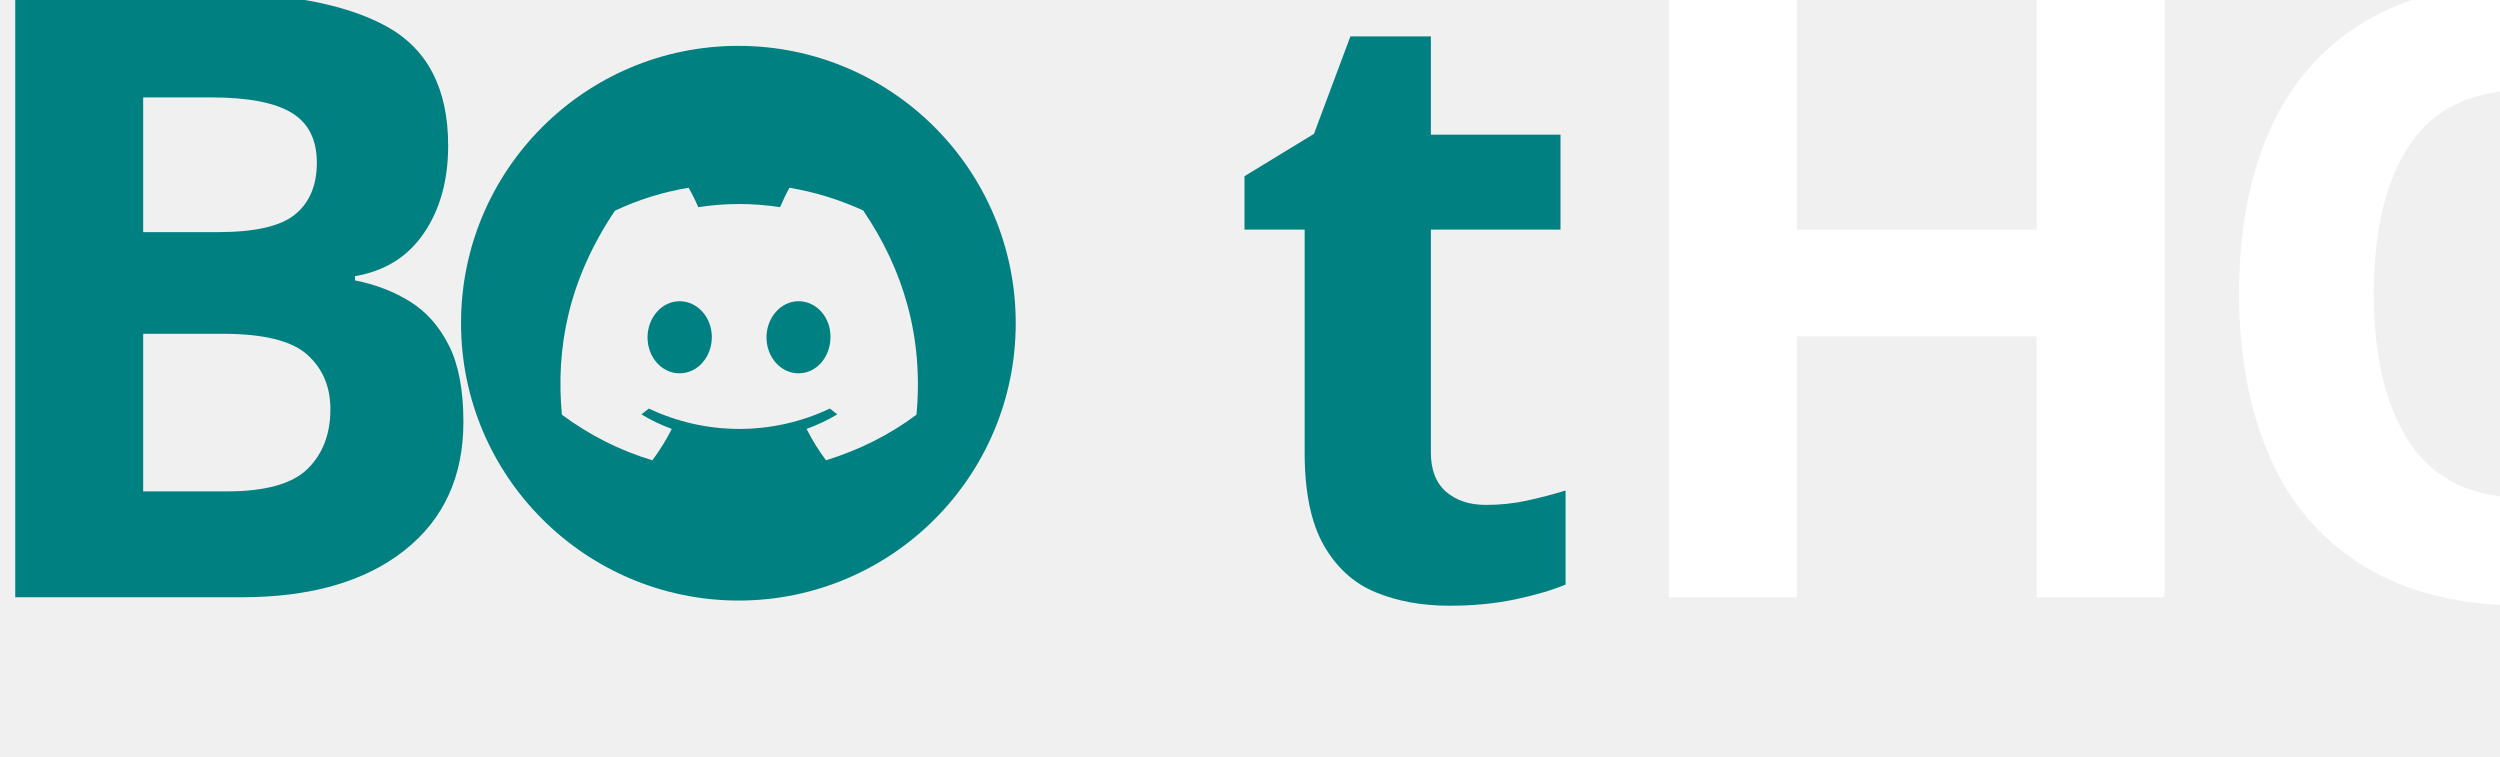
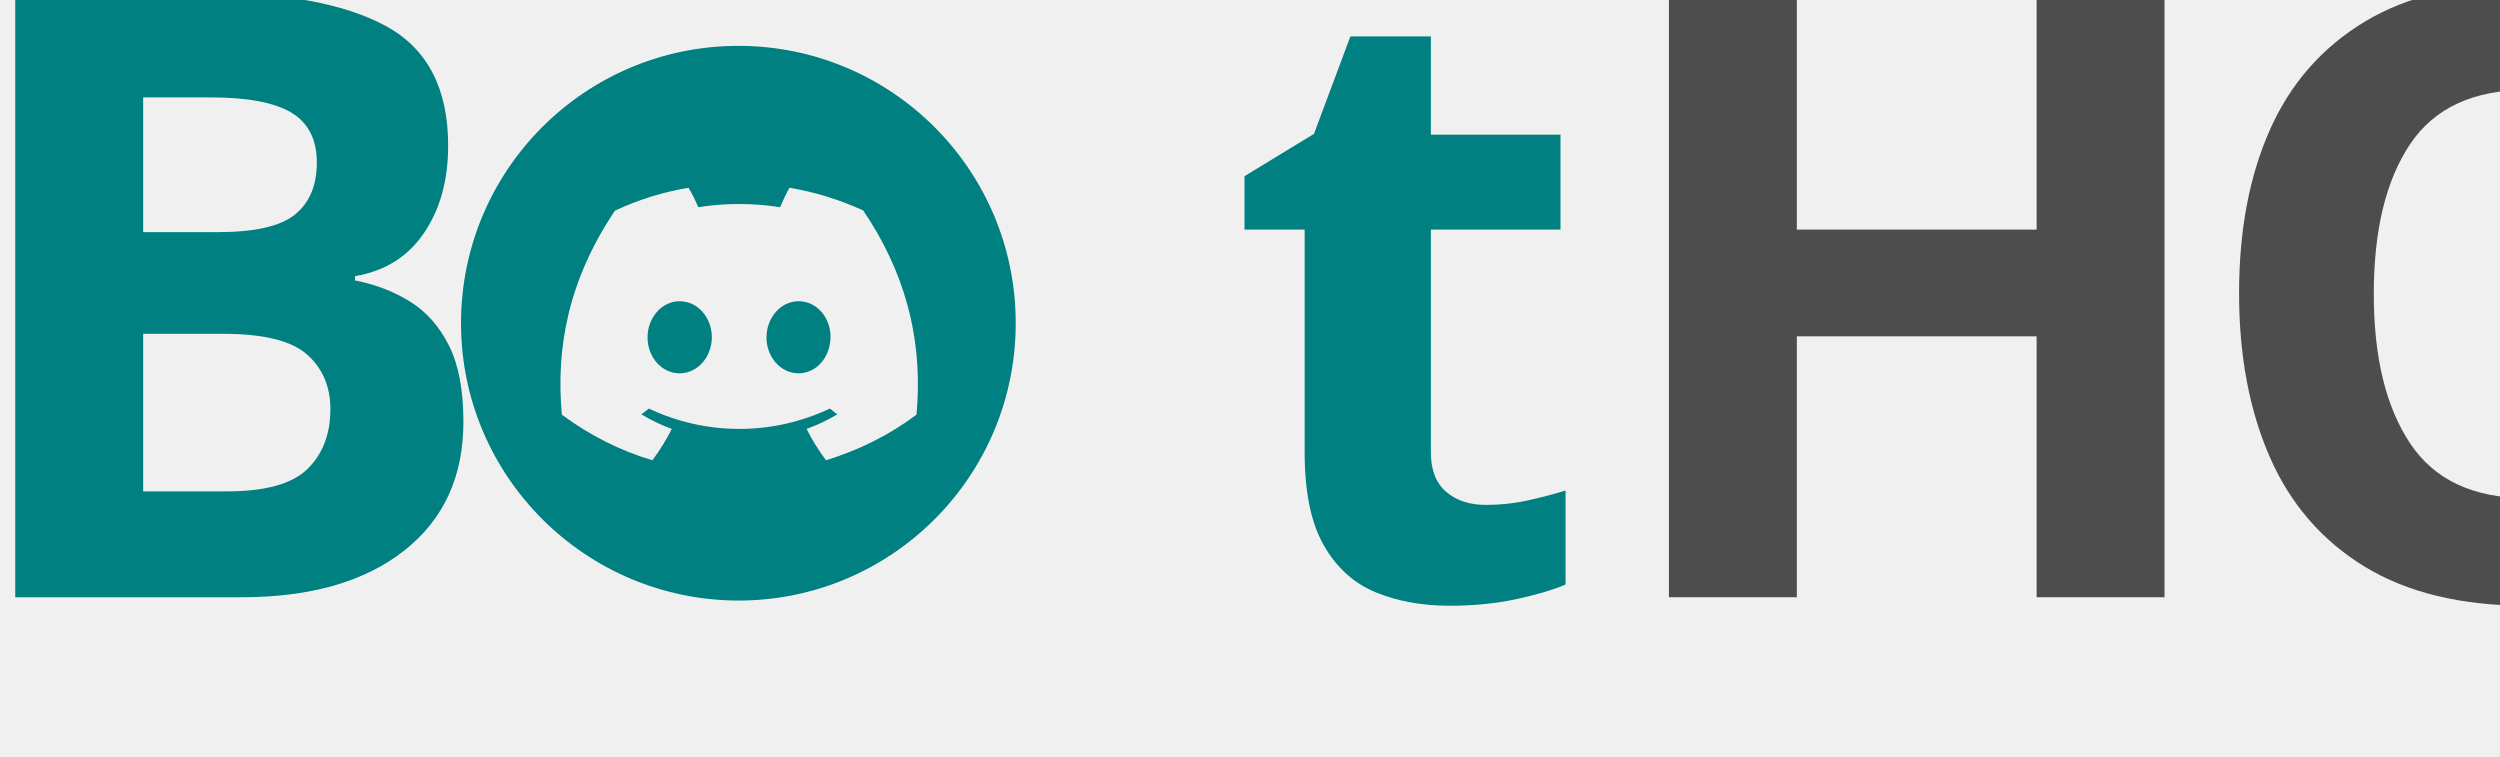
<svg xmlns="http://www.w3.org/2000/svg" xmlns:xlink="http://www.w3.org/1999/xlink" viewBox="0 0 1967.331 595.332" version="1.1" id="svg4" width="1967.331" height="595.332">
  <defs id="defs8">
    <rect id="SVGID_1_" x="78" y="31" width="172" height="172" />
  </defs>
  <text xml:space="preserve" style="font-style:normal;font-weight:normal;font-size:666.667px;line-height:1.25;font-family:sans-serif;letter-spacing:0px;fill:#008080;fill-opacity:1;stroke:none" x="-48" y="469.998" id="text1905">
-     <tspan id="tspan1903" x="-48" y="469.998" style="font-style:normal;font-variant:normal;font-weight:900;font-stretch:normal;font-size:666.667px;font-family:'Source Sans Pro';-inkscape-font-specification:'Source Sans Pro Heavy';fill:#008080">B<tspan style="font-style:normal;font-variant:normal;font-weight:900;font-stretch:normal;font-family:'Source Sans Pro';-inkscape-font-specification:'Source Sans Pro Heavy';letter-spacing:22px" id="tspan39247">   </tspan>t<tspan style="font-style:normal;font-variant:normal;font-weight:900;font-stretch:normal;font-family:'Source Sans Pro';-inkscape-font-specification:'Source Sans Pro Heavy';letter-spacing:-40px;fill:#FFFFFF" id="tspan15541">HQ</tspan>
+     <tspan id="tspan1903" x="-48" y="469.998" style="font-style:normal;font-variant:normal;font-weight:900;font-stretch:normal;font-size:666.667px;font-family:'Source Sans Pro';-inkscape-font-specification:'Source Sans Pro Heavy';fill:#008080">B<tspan style="font-style:normal;font-variant:normal;font-weight:900;font-stretch:normal;font-family:'Source Sans Pro';-inkscape-font-specification:'Source Sans Pro Heavy';letter-spacing:22px" id="tspan39247">   </tspan>t<tspan style="font-style:normal;font-variant:normal;font-weight:900;font-stretch:normal;font-family:'Source Sans Pro';-inkscape-font-specification:'Source Sans Pro Heavy';letter-spacing:-40px;fill:#4d4d4d" id="tspan15541">HQ</tspan>
    </tspan>
  </text>
  <style type="text/css" id="style28896">
	.st0{clip-path:url(#SVGID_2_);}
	.st1{fill:#5865F2;}
	.st2{fill:#FFFFFF;}
	.st3{fill:none;}
</style>
  <g id="g28931" transform="matrix(2.382967,0,0,2.382967,113.5079,7.620193)">
    <g id="g28910" transform="matrix(1.067486,0,0,1.067486,21.34716,-21.14548)">
      <defs id="defs28899">
        <rect id="rect28921" x="78" y="31" width="172" height="172" />
      </defs>
      <clipPath id="SVGID_2_">
        <use xlink:href="#SVGID_1_" style="overflow:visible" id="use28901" x="0" y="0" width="100%" height="100%" />
      </clipPath>
      <g class="st0" clip-path="url(#SVGID_2_)" id="g28908">
        <path id="path28904" style="fill:#008080;stroke-width:2.544" class="st1" d="M 581.049 36.088 C 460.473 36.088 362.793 133.77 362.793 254.346 C 362.793 374.667 460.473 472.347 581.049 472.602 C 701.624 472.602 799.307 374.921 799.307 254.346 C 799.307 133.77 701.624 36.088 581.049 36.088 z M 541.875 147.76 C 544.673 152.593 547.216 157.681 549.506 163.023 C 570.874 159.717 592.495 159.717 613.863 163.023 C 615.898 158.19 618.696 152.339 621.24 147.76 C 641.336 151.067 660.669 157.172 679.238 165.566 C 711.036 212.372 726.807 265.283 721.211 326.334 C 699.843 342.36 675.679 354.315 649.986 362.201 C 644.136 354.315 639.047 346.176 634.723 337.527 C 643.117 334.475 651.257 330.659 658.889 326.08 C 656.854 324.554 655.074 323.028 653.039 321.502 C 608.014 342.87 555.611 342.87 510.586 321.502 C 508.551 323.028 506.771 324.554 504.736 326.08 C 512.368 330.659 520.252 334.475 528.646 337.527 C 524.322 346.176 519.235 354.315 513.385 362.201 C 487.693 354.57 463.78 342.36 442.158 326.334 C 437.325 273.678 447.246 220.514 483.877 165.822 C 502.192 157.173 521.779 151.067 541.875 147.76 z M 534.752 237.047 C 520.761 237.047 509.568 250.02 509.568 265.537 C 509.568 281.054 520.761 293.773 534.752 293.773 C 548.997 293.773 559.935 281.054 560.189 265.537 C 560.189 249.766 548.997 237.047 534.752 237.047 z M 628.363 237.047 C 614.372 237.047 603.18 250.02 603.18 265.537 C 603.18 281.054 614.372 293.773 628.363 293.773 C 642.354 293.773 653.293 281.309 653.547 265.537 C 653.801 249.766 642.608 237.047 628.363 237.047 z " transform="matrix(0.3931152,0,0,0.3931152,-64.61928,16.81306)" />
      </g>
    </g>
    <rect x="64" y="17" class="st3" width="200" height="200" id="rect28912" />
  </g>
</svg>
